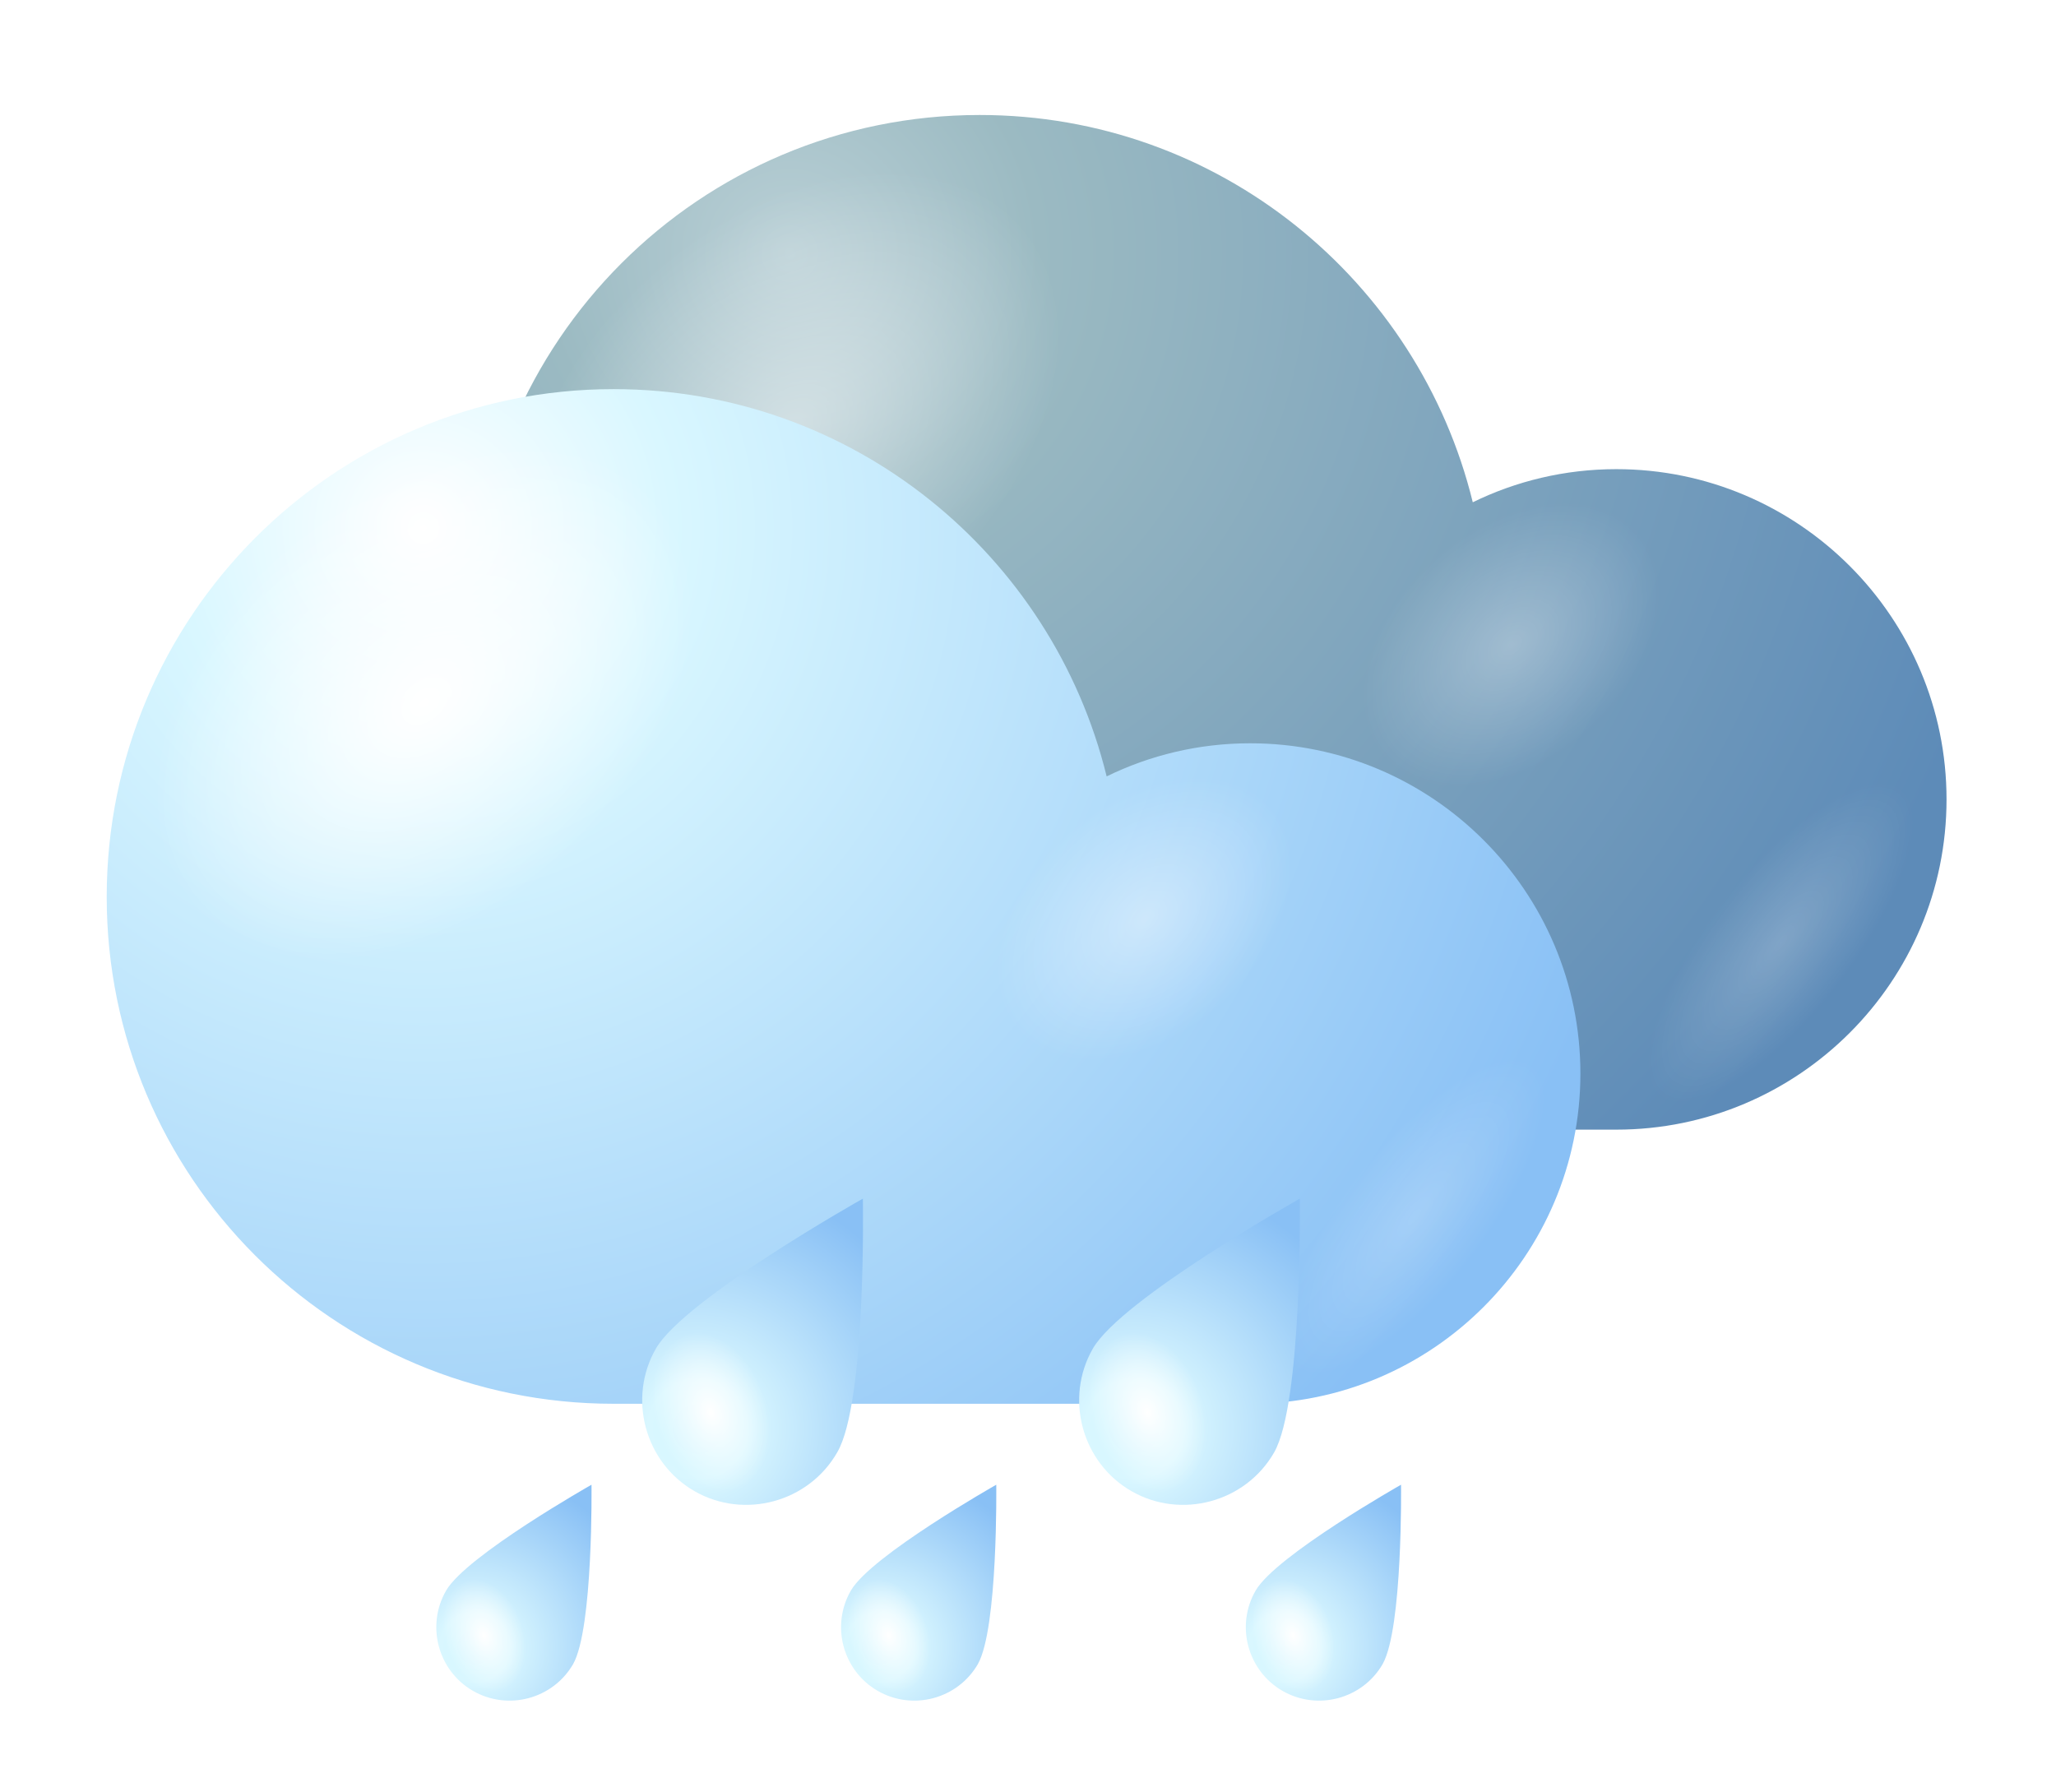
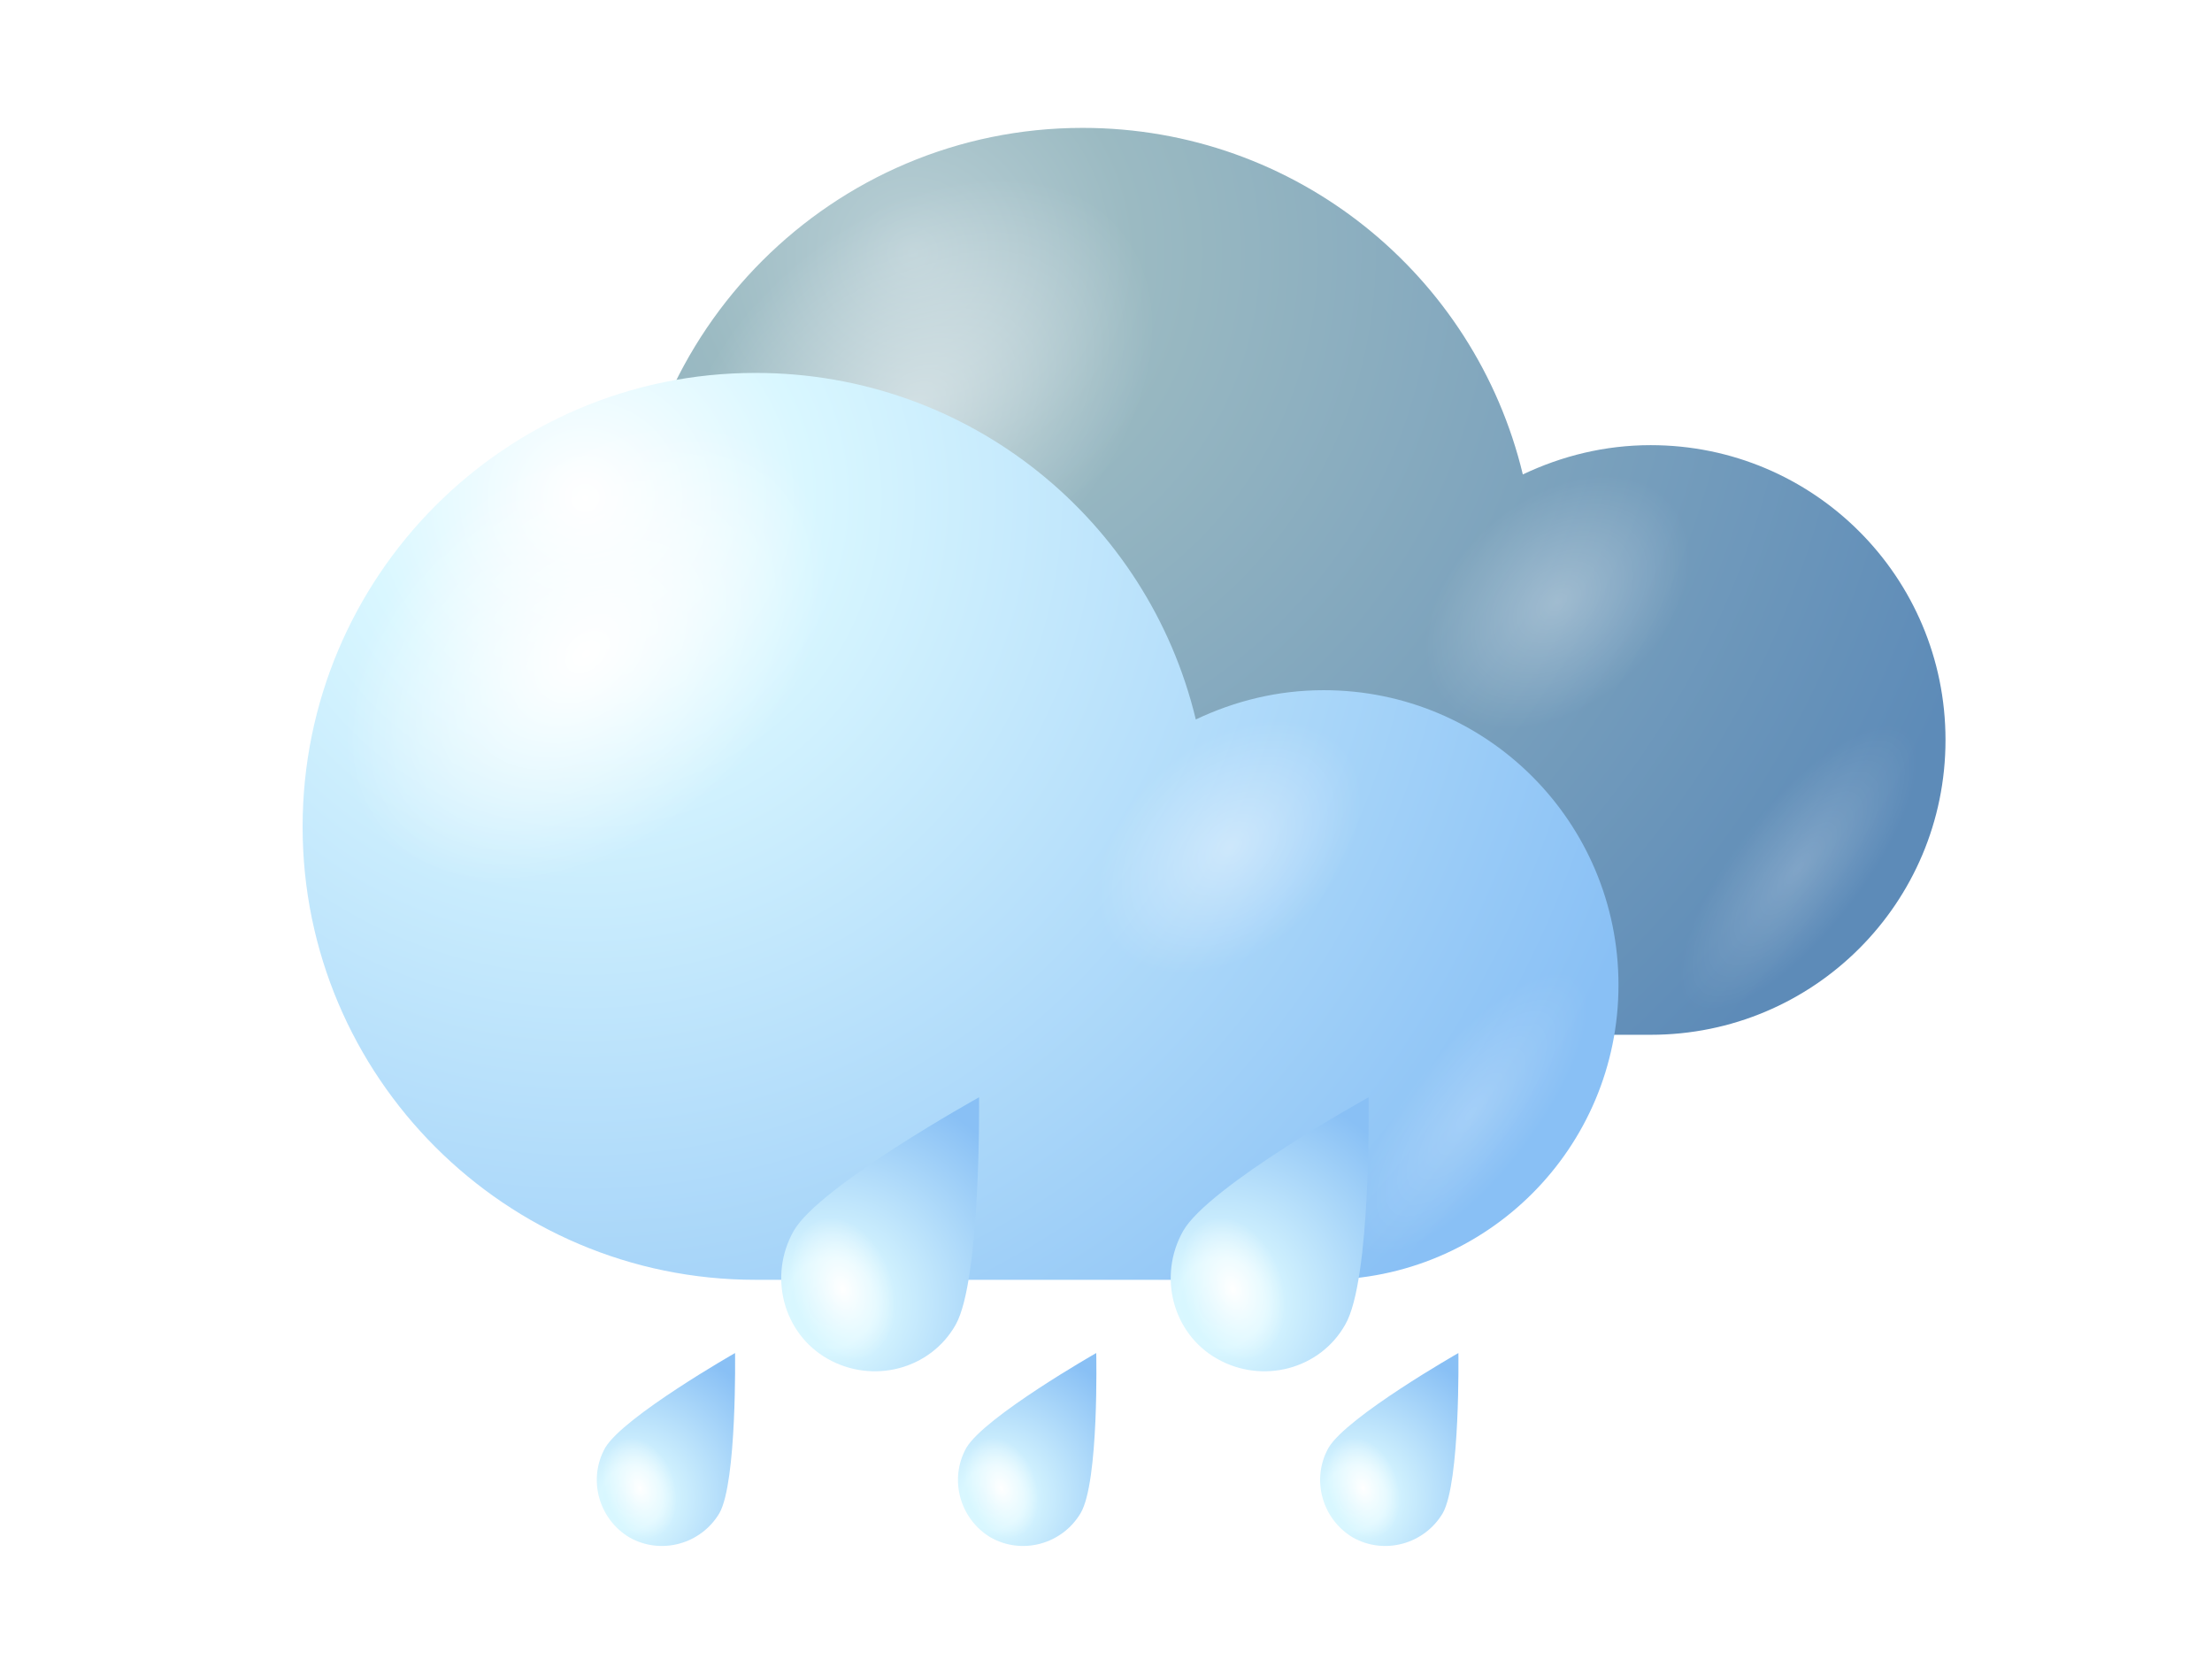
- <svg xmlns="http://www.w3.org/2000/svg" version="1.1" id="Layer_1" x="0px" y="0px" viewBox="0 0 223.5 194.8" style="enable-background:new 0 0 223.5 194.8;" xml:space="preserve">
+ <svg xmlns="http://www.w3.org/2000/svg" version="1.1" id="Layer_1" x="0px" y="0px" viewBox="0 0 226.6 171.5" style="enable-background:new 0 0 226.6 171.5;" xml:space="preserve">
  <style type="text/css">
	.st0{fill:url(#SVGID_1_);}
- 	.st1{opacity:0.5;fill:url(#SVGID_2_);enable-background:new    ;}
- 	.st2{opacity:0.3;fill:url(#SVGID_3_);enable-background:new    ;}
- 	.st3{opacity:0.2;fill:url(#SVGID_4_);enable-background:new    ;}
+ 	.st1{opacity:0.5;fill:url(#SVGID_2_);}
+ 	.st2{opacity:0.3;fill:url(#SVGID_3_);}
+ 	.st3{opacity:0.2;fill:url(#SVGID_4_);}
	.st4{fill:url(#SVGID_5_);}
	.st5{fill:url(#SVGID_6_);}
- 	.st6{opacity:0.4;fill:url(#SVGID_7_);enable-background:new    ;}
- 	.st7{opacity:0.2;fill:url(#SVGID_8_);enable-background:new    ;}
+ 	.st6{opacity:0.4;fill:url(#SVGID_7_);}
+ 	.st7{opacity:0.2;fill:url(#SVGID_8_);}
	.st8{fill:url(#SVGID_9_);}
	.st9{fill:url(#SVGID_10_);}
	.st10{fill:url(#SVGID_11_);}
	.st11{fill:url(#SVGID_12_);}
	.st12{fill:url(#SVGID_13_);}
	.st13{fill:url(#SVGID_14_);}
	.st14{fill:url(#SVGID_15_);}
	.st15{fill:url(#SVGID_16_);}
	.st16{fill:url(#SVGID_17_);}
	.st17{fill:url(#SVGID_18_);}
</style>
  <g>
    <g>
      <g>
-         <radialGradient id="SVGID_1_" cx="1421.538" cy="253.523" r="136.871" gradientTransform="matrix(-1 0 0 -1 1507.408 281.1125)" gradientUnits="userSpaceOnUse">
+         <radialGradient id="SVGID_1_" cx="1417.667" cy="25.892" r="115.288" gradientTransform="matrix(-1 0 0 1 1511.188 0)" gradientUnits="userSpaceOnUse">
          <stop offset="0" style="stop-color:#BAD0D6" />
          <stop offset="0.198" style="stop-color:#9BBAC2" />
          <stop offset="1" style="stop-color:#5D8BB8" />
        </radialGradient>
-         <path class="st0" d="M106.5,12.5c26,0,47.7,18,53.6,42.1c4.7-2.3,10-3.6,15.6-3.6c19.8,0,35.9,16.1,35.9,35.9     c0,19.8-16.1,35.9-35.9,35.9h-69.2c-30.5,0-55.1-24.7-55.1-55.1C51.4,37.1,76.1,12.5,106.5,12.5z" />
-         <radialGradient id="SVGID_2_" cx="538.926" cy="2548.352" r="16.06" gradientTransform="matrix(0.8392 1.1536 -1.6186 1.3126 3758.498 -3920.061)" gradientUnits="userSpaceOnUse">
+         <path class="st0" d="M110.9,13.1c21.9,0,40.2,15.1,45.1,35.5c4-1.9,8.4-3,13.1-3c16.7,0,30.2,13.5,30.2,30.2     c0,16.7-13.5,30.2-30.2,30.2h-58.3c-25.6,0-46.4-20.8-46.4-46.4C64.5,33.9,85.3,13.1,110.9,13.1z" />
+         <radialGradient id="SVGID_2_" cx="570.533" cy="-2333.661" r="13.528" gradientTransform="matrix(0.8392 1.1536 1.6186 -1.3126 3392.098 -3679.42)" gradientUnits="userSpaceOnUse">
          <stop offset="0" style="stop-color:#FFFFFF" />
          <stop offset="1" style="stop-color:#FFFFFF;stop-opacity:0" />
        </radialGradient>
-         <path class="st1" d="M99.5,65.1c14.3-11.6,20-29.4,12.5-39.6c-7.4-10.2-25.1-9.1-39.5,2.5C58.2,39.7,52.6,57.5,60,67.7     S85.1,76.8,99.5,65.1z" />
-         <radialGradient id="SVGID_3_" cx="586.336" cy="2524.559" r="8.828" gradientTransform="matrix(0.8392 1.1536 -1.6186 1.3126 3758.498 -3920.061)" gradientUnits="userSpaceOnUse">
+         <path class="st1" d="M105,57.5c12.1-9.8,16.8-24.7,10.5-33.4c-6.3-8.6-21.2-7.7-33.3,2.1c-12.1,9.8-16.8,24.8-10.5,33.4     C78,68.3,92.9,67.3,105,57.5z" />
+         <radialGradient id="SVGID_3_" cx="610.472" cy="-2313.62" r="7.436" gradientTransform="matrix(0.8392 1.1536 1.6186 -1.3126 3392.098 -3679.42)" gradientUnits="userSpaceOnUse">
          <stop offset="0" style="stop-color:#FFFFFF" />
          <stop offset="1" style="stop-color:#FFFFFF;stop-opacity:0" />
        </radialGradient>
-         <path class="st2" d="M171.7,80.3c7.9-6.4,11-16.2,6.9-21.8c-4.1-5.6-13.8-5-21.7,1.4c-7.9,6.4-11,16.2-6.9,21.8     C154.1,87.3,163.8,86.7,171.7,80.3z" />
-         <radialGradient id="SVGID_4_" cx="1486.75" cy="170.311" r="9.23" gradientTransform="matrix(-0.7056 -0.4583 1.3993 -1.8312 1004.311 1095.755)" gradientUnits="userSpaceOnUse">
+         <path class="st2" d="M165.8,70.3c6.6-5.4,9.2-13.6,5.8-18.3c-3.4-4.7-11.6-4.2-18.3,1.2c-6.6,5.4-9.2,13.6-5.8,18.3     C151,76.2,159.2,75.6,165.8,70.3z" />
+         <radialGradient id="SVGID_4_" cx="1493.716" cy="110.804" r="7.774" gradientTransform="matrix(-0.7056 -0.4583 -1.3993 1.8312 1393.263 570.6442)" gradientUnits="userSpaceOnUse">
          <stop offset="0" style="stop-color:#FFFFFF" />
          <stop offset="1" style="stop-color:#FFFFFF;stop-opacity:0" />
        </radialGradient>
-         <path class="st3" d="M189.2,94.2c8.7-8.8,17.6-12.2,20-7.7c2.4,4.5-2.7,15.3-11.4,24.1c-8.7,8.8-17.6,12.2-20,7.7     C175.4,113.8,180.5,103,189.2,94.2z" />
+         <path class="st3" d="M180.6,82c7.3-7.4,14.9-10.3,16.9-6.5c2,3.8-2.3,12.9-9.6,20.3c-7.3,7.4-14.9,10.3-16.9,6.5     C169,98.5,173.3,89.4,180.6,82z" />
      </g>
      <g>
-         <radialGradient id="SVGID_5_" cx="1461.394" cy="223.718" r="136.869" gradientTransform="matrix(-1 0 0 -1 1507.408 281.1125)" gradientUnits="userSpaceOnUse">
+         <radialGradient id="SVGID_5_" cx="1451.239" cy="50.997" r="115.286" gradientTransform="matrix(-1 0 0 1 1511.188 0)" gradientUnits="userSpaceOnUse">
          <stop offset="0" style="stop-color:#FFFFFF" />
          <stop offset="0.198" style="stop-color:#D9F7FF" />
          <stop offset="1" style="stop-color:#89C0F5" />
        </radialGradient>
-         <path class="st4" d="M66.7,42.3c26,0,47.7,18,53.6,42.1c4.7-2.3,10-3.6,15.6-3.6c19.8,0,35.9,16.1,35.9,35.9     s-16.1,35.9-35.9,35.9H66.7c-30.5,0-55.1-24.7-55.1-55.1S36.2,42.3,66.7,42.3z" />
-         <radialGradient id="SVGID_6_" cx="537.549" cy="2572.265" r="16.06" gradientTransform="matrix(0.8392 1.1536 -1.6186 1.3126 3758.498 -3920.061)" gradientUnits="userSpaceOnUse">
+         <path class="st4" d="M77.4,38.2c21.9,0,40.2,15.1,45.1,35.5c4-1.9,8.4-3,13.1-3c16.7,0,30.2,13.5,30.2,30.2s-13.5,30.2-30.2,30.2     H77.4c-25.6,0-46.4-20.8-46.4-46.4S51.7,38.2,77.4,38.2z" />
+         <radialGradient id="SVGID_6_" cx="569.378" cy="-2353.802" r="13.528" gradientTransform="matrix(0.8392 1.1536 1.6186 -1.3126 3392.098 -3679.42)" gradientUnits="userSpaceOnUse">
          <stop offset="0" style="stop-color:#FFFFFF" />
          <stop offset="1" style="stop-color:#FFFFFF;stop-opacity:0" />
        </radialGradient>
-         <path class="st5" d="M59.6,94.9c14.3-11.7,20-29.4,12.5-39.6c-7.5-10.2-25.1-9.1-39.5,2.5c-14.3,11.6-20,29.4-12.5,39.6     C27.6,107.7,45.3,106.6,59.6,94.9z" />
-         <radialGradient id="SVGID_7_" cx="584.962" cy="2548.473" r="8.826" gradientTransform="matrix(0.8392 1.1536 -1.6186 1.3126 3758.498 -3920.061)" gradientUnits="userSpaceOnUse">
+         <path class="st5" d="M71.4,82.6C83.5,72.8,88.2,57.9,82,49.3c-6.3-8.6-21.2-7.7-33.3,2.1c-12.1,9.8-16.8,24.7-10.5,33.4     C44.4,93.4,59.3,92.4,71.4,82.6z" />
+         <radialGradient id="SVGID_7_" cx="609.316" cy="-2333.76" r="7.434" gradientTransform="matrix(0.8392 1.1536 1.6186 -1.3126 3392.098 -3679.42)" gradientUnits="userSpaceOnUse">
          <stop offset="0" style="stop-color:#FFFFFF" />
          <stop offset="1" style="stop-color:#FFFFFF;stop-opacity:0" />
        </radialGradient>
-         <path class="st6" d="M131.9,110.1c7.9-6.4,11-16.1,6.9-21.8c-4.1-5.6-13.8-5-21.7,1.4c-7.9,6.4-11,16.2-6.9,21.8     C114.3,117.1,124,116.5,131.9,110.1z" />
-         <radialGradient id="SVGID_8_" cx="1526.993" cy="124.038" r="9.222" gradientTransform="matrix(-0.7056 -0.4583 1.3993 -1.8312 1057.626 1059.233)" gradientUnits="userSpaceOnUse">
+         <path class="st6" d="M132.2,95.4c6.6-5.4,9.2-13.6,5.8-18.3c-3.4-4.7-11.6-4.2-18.3,1.2c-6.6,5.4-9.2,13.6-5.8,18.3     C117.4,101.3,125.6,100.7,132.2,95.4z" />
+         <radialGradient id="SVGID_8_" cx="1527.613" cy="149.796" r="7.774" gradientTransform="matrix(-0.7056 -0.4583 -1.3993 1.8312 1438.171 539.8816)" gradientUnits="userSpaceOnUse">
          <stop offset="0" style="stop-color:#FFFFFF" />
          <stop offset="1" style="stop-color:#FFFFFF;stop-opacity:0" />
        </radialGradient>
-         <path class="st7" d="M149.4,124c8.7-8.8,17.6-12.2,20-7.7c2.4,4.5-2.7,15.3-11.4,24.1c-8.7,8.8-17.6,12.2-20,7.7     C135.6,143.6,140.7,132.8,149.4,124z" />
+         <path class="st7" d="M147,107.1c7.3-7.4,14.9-10.3,16.9-6.5c2,3.8-2.3,12.9-9.6,20.3c-7.3,7.4-14.9,10.3-16.9,6.5     C135.4,123.6,139.7,114.5,147,107.1z" />
      </g>
    </g>
    <g>
      <g>
-         <radialGradient id="SVGID_9_" cx="-215.341" cy="168.374" r="19.206" gradientTransform="matrix(0.866 0.5 0.5 -0.866 153.9194 432.5244)" gradientUnits="userSpaceOnUse">
+         <radialGradient id="SVGID_9_" cx="-189.296" cy="77.697" r="16.178" gradientTransform="matrix(0.866 0.5 -0.5 0.866 267.4508 180.8255)" gradientUnits="userSpaceOnUse">
          <stop offset="0" style="stop-color:#D4F6FF" />
          <stop offset="0.198" style="stop-color:#D9F7FF" />
          <stop offset="1" style="stop-color:#89C0F5" />
        </radialGradient>
-         <path class="st8" d="M62.3,180.9c-2.2,3.8-7.1,5.1-10.9,2.9c-3.8-2.2-5.1-7.1-2.9-10.9s15.8-11.5,15.8-11.5S64.5,177,62.3,180.9z     " />
-         <radialGradient id="SVGID_10_" cx="1297.799" cy="1930.619" r="3.01" gradientTransform="matrix(-1.3036 0.5794 0.7454 1.946 305.3628 -4331.138)" gradientUnits="userSpaceOnUse">
+         <path class="st8" d="M73.7,155c-1.9,3.2-6,4.3-9.2,2.5c-3.2-1.9-4.3-6-2.5-9.2c1.9-3.2,13.3-9.7,13.3-9.7S75.5,151.8,73.7,155z" />
+         <radialGradient id="SVGID_10_" cx="1299.803" cy="-1719.02" r="2.534" gradientTransform="matrix(-1.3036 0.5794 -0.7454 -1.946 478.5913 -3945.91)" gradientUnits="userSpaceOnUse">
          <stop offset="0" style="stop-color:#FFFFFF" />
          <stop offset="1" style="stop-color:#FFFFFF;stop-opacity:0" />
        </radialGradient>
-         <path class="st9" d="M48.7,179.5c-1.2-3.2-0.5-6.6,1.7-7.6c2.2-1,4.9,0.9,6.2,4.1c1.2,3.2,0.5,6.6-1.7,7.6     C52.7,184.6,50,182.8,48.7,179.5z" />
+         <path class="st9" d="M62.2,153.9c-1-2.7-0.4-5.6,1.4-6.4c1.8-0.8,4.1,0.7,5.2,3.5c1,2.7,0.4,5.6-1.4,6.4     C65.6,158.1,63.3,156.6,62.2,153.9z" />
      </g>
      <g>
-         <radialGradient id="SVGID_11_" cx="-177.255" cy="190.366" r="19.206" gradientTransform="matrix(0.866 0.5 0.5 -0.866 153.9194 432.5244)" gradientUnits="userSpaceOnUse">
+         <radialGradient id="SVGID_11_" cx="-157.216" cy="59.173" r="16.178" gradientTransform="matrix(0.866 0.5 -0.5 0.866 267.4508 180.8255)" gradientUnits="userSpaceOnUse">
          <stop offset="0" style="stop-color:#D4F6FF" />
          <stop offset="0.198" style="stop-color:#D9F7FF" />
          <stop offset="1" style="stop-color:#89C0F5" />
        </radialGradient>
-         <path class="st10" d="M106.3,180.9c-2.2,3.8-7.1,5.1-10.9,2.9s-5.1-7.1-2.9-10.9s15.8-11.5,15.8-11.5S108.5,177,106.3,180.9z" />
-         <radialGradient id="SVGID_12_" cx="1268.973" cy="1939.201" r="3.008" gradientTransform="matrix(-1.3036 0.5794 0.7454 1.946 305.3628 -4331.138)" gradientUnits="userSpaceOnUse">
+         <path class="st10" d="M110.7,155c-1.9,3.2-6,4.3-9.2,2.5c-3.2-1.9-4.3-6-2.5-9.2c1.9-3.2,13.3-9.7,13.3-9.7     S112.6,151.8,110.7,155z" />
+         <radialGradient id="SVGID_12_" cx="1275.52" cy="-1726.25" r="2.534" gradientTransform="matrix(-1.3036 0.5794 -0.7454 -1.946 478.5913 -3945.91)" gradientUnits="userSpaceOnUse">
          <stop offset="0" style="stop-color:#FFFFFF" />
          <stop offset="1" style="stop-color:#FFFFFF;stop-opacity:0" />
        </radialGradient>
-         <path class="st11" d="M92.7,179.5c-1.2-3.2-0.5-6.6,1.7-7.6c2.2-1,4.9,0.9,6.2,4.1c1.2,3.2,0.5,6.6-1.7,7.6     C96.7,184.6,93.9,182.8,92.7,179.5z" />
+         <path class="st11" d="M99.3,153.9c-1-2.7-0.4-5.6,1.4-6.4c1.8-0.8,4.1,0.7,5.2,3.5c1,2.7,0.4,5.6-1.4,6.4     C102.6,158.1,100.3,156.6,99.3,153.9z" />
      </g>
      <g>
-         <radialGradient id="SVGID_13_" cx="-139.166" cy="212.357" r="19.206" gradientTransform="matrix(0.866 0.5 0.5 -0.866 153.9194 432.5244)" gradientUnits="userSpaceOnUse">
+         <radialGradient id="SVGID_13_" cx="-125.133" cy="40.65" r="16.178" gradientTransform="matrix(0.866 0.5 -0.5 0.866 267.4508 180.8255)" gradientUnits="userSpaceOnUse">
          <stop offset="0" style="stop-color:#D4F6FF" />
          <stop offset="0.198" style="stop-color:#D9F7FF" />
          <stop offset="1" style="stop-color:#89C0F5" />
        </radialGradient>
-         <path class="st12" d="M150.3,180.9c-2.2,3.8-7.1,5.1-10.9,2.9s-5.1-7.1-2.9-10.9s15.8-11.5,15.8-11.5S152.5,177,150.3,180.9z" />
-         <radialGradient id="SVGID_14_" cx="1240.144" cy="1947.785" r="3.008" gradientTransform="matrix(-1.3036 0.5794 0.7454 1.946 305.3628 -4331.138)" gradientUnits="userSpaceOnUse">
+         <path class="st12" d="M147.8,155c-1.9,3.2-6,4.3-9.2,2.5c-3.2-1.9-4.3-6-2.5-9.2c1.9-3.2,13.3-9.7,13.3-9.7     S149.6,151.8,147.8,155z" />
+         <radialGradient id="SVGID_14_" cx="1251.236" cy="-1733.48" r="2.534" gradientTransform="matrix(-1.3036 0.5794 -0.7454 -1.946 478.5913 -3945.91)" gradientUnits="userSpaceOnUse">
          <stop offset="0" style="stop-color:#FFFFFF" />
          <stop offset="1" style="stop-color:#FFFFFF;stop-opacity:0" />
        </radialGradient>
-         <path class="st13" d="M136.7,179.5c-1.2-3.2-0.5-6.6,1.7-7.6c2.2-1,4.9,0.9,6.2,4.1c1.2,3.2,0.5,6.6-1.7,7.6     C140.7,184.6,137.9,182.8,136.7,179.5z" />
+         <path class="st13" d="M136.3,153.9c-1-2.7-0.4-5.6,1.4-6.4c1.8-0.8,4.1,0.7,5.2,3.5c1,2.7,0.4,5.6-1.4,6.4     C139.7,158.1,137.4,156.6,136.3,153.9z" />
      </g>
    </g>
    <g>
      <g>
-         <radialGradient id="SVGID_15_" cx="-206.213" cy="201.019" r="27.305" gradientTransform="matrix(0.866 0.5 0.5 -0.866 153.9194 432.5244)" gradientUnits="userSpaceOnUse">
+         <radialGradient id="SVGID_15_" cx="-181.608" cy="50.199" r="22.999" gradientTransform="matrix(0.866 0.5 -0.5 0.866 267.4508 180.8255)" gradientUnits="userSpaceOnUse">
          <stop offset="0" style="stop-color:#D4F6FF" />
          <stop offset="0.198" style="stop-color:#D9F7FF" />
          <stop offset="1" style="stop-color:#89C0F5" />
        </radialGradient>
-         <path class="st14" d="M91,157.9c-3.1,5.4-10.1,7.3-15.5,4.2s-7.3-10.1-4.2-15.5s22.5-16.3,22.5-16.3S94.2,152.5,91,157.9z" />
-         <radialGradient id="SVGID_16_" cx="1275.55" cy="1924.784" r="4.278" gradientTransform="matrix(-1.3036 0.5794 0.7454 1.946 305.3628 -4331.138)" gradientUnits="userSpaceOnUse">
+         <path class="st14" d="M97.9,135.7c-2.6,4.6-8.5,6.1-13.1,3.5c-4.6-2.6-6.1-8.5-3.5-13.1c2.6-4.6,19-13.7,19-13.7     S100.5,131.1,97.9,135.7z" />
+         <radialGradient id="SVGID_16_" cx="1281.064" cy="-1714.109" r="3.602" gradientTransform="matrix(-1.3036 0.5794 -0.7454 -1.946 478.5913 -3945.91)" gradientUnits="userSpaceOnUse">
          <stop offset="0" style="stop-color:#FFFFFF" />
          <stop offset="1" style="stop-color:#FFFFFF;stop-opacity:0" />
        </radialGradient>
-         <path class="st15" d="M71.7,156c-1.8-4.6-0.7-9.4,2.4-10.8s7,1.2,8.8,5.8c1.8,4.6,0.7,9.4-2.4,10.8     C77.4,163.2,73.5,160.6,71.7,156z" />
+         <path class="st15" d="M81.6,134.1c-1.5-3.9-0.6-7.9,2-9.1c2.6-1.2,5.9,1,7.4,4.9c1.5,3.9,0.6,7.9-2,9.1     C86.4,140.2,83.1,138,81.6,134.1z" />
      </g>
      <g>
-         <radialGradient id="SVGID_17_" cx="-165.116" cy="224.751" r="27.303" gradientTransform="matrix(0.866 0.5 0.5 -0.866 153.9194 432.5244)" gradientUnits="userSpaceOnUse">
+         <radialGradient id="SVGID_17_" cx="-146.991" cy="30.21" r="22.998" gradientTransform="matrix(0.866 0.5 -0.5 0.866 267.4508 180.8255)" gradientUnits="userSpaceOnUse">
          <stop offset="0" style="stop-color:#D4F6FF" />
          <stop offset="0.198" style="stop-color:#D9F7FF" />
          <stop offset="1" style="stop-color:#89C0F5" />
        </radialGradient>
-         <path class="st16" d="M138.5,157.9c-3.1,5.4-10.1,7.3-15.5,4.2s-7.3-10.1-4.2-15.5c3.1-5.4,22.5-16.3,22.5-16.3     S141.6,152.5,138.5,157.9z" />
-         <radialGradient id="SVGID_18_" cx="1244.443" cy="1934.046" r="4.276" gradientTransform="matrix(-1.3036 0.5794 0.7454 1.946 305.3628 -4331.138)" gradientUnits="userSpaceOnUse">
+         <path class="st16" d="M137.8,135.7c-2.6,4.6-8.5,6.1-13.1,3.5c-4.6-2.6-6.1-8.5-3.5-13.1c2.6-4.6,19-13.7,19-13.7     S140.5,131.1,137.8,135.7z" />
+         <radialGradient id="SVGID_18_" cx="1254.861" cy="-1721.91" r="3.602" gradientTransform="matrix(-1.3036 0.5794 -0.7454 -1.946 478.5913 -3945.91)" gradientUnits="userSpaceOnUse">
          <stop offset="0" style="stop-color:#FFFFFF" />
          <stop offset="1" style="stop-color:#FFFFFF;stop-opacity:0" />
        </radialGradient>
-         <path class="st17" d="M119.2,156c-1.8-4.6-0.7-9.4,2.4-10.8s7,1.2,8.8,5.8c1.8,4.6,0.7,9.4-2.4,10.8     C124.9,163.2,120.9,160.6,119.2,156z" />
+         <path class="st17" d="M121.6,134.1c-1.5-3.9-0.6-7.9,2-9.1c2.6-1.2,5.9,1,7.4,4.9c1.5,3.9,0.6,7.9-2,9.1     C126.4,140.2,123.1,138,121.6,134.1z" />
      </g>
    </g>
  </g>
</svg>
